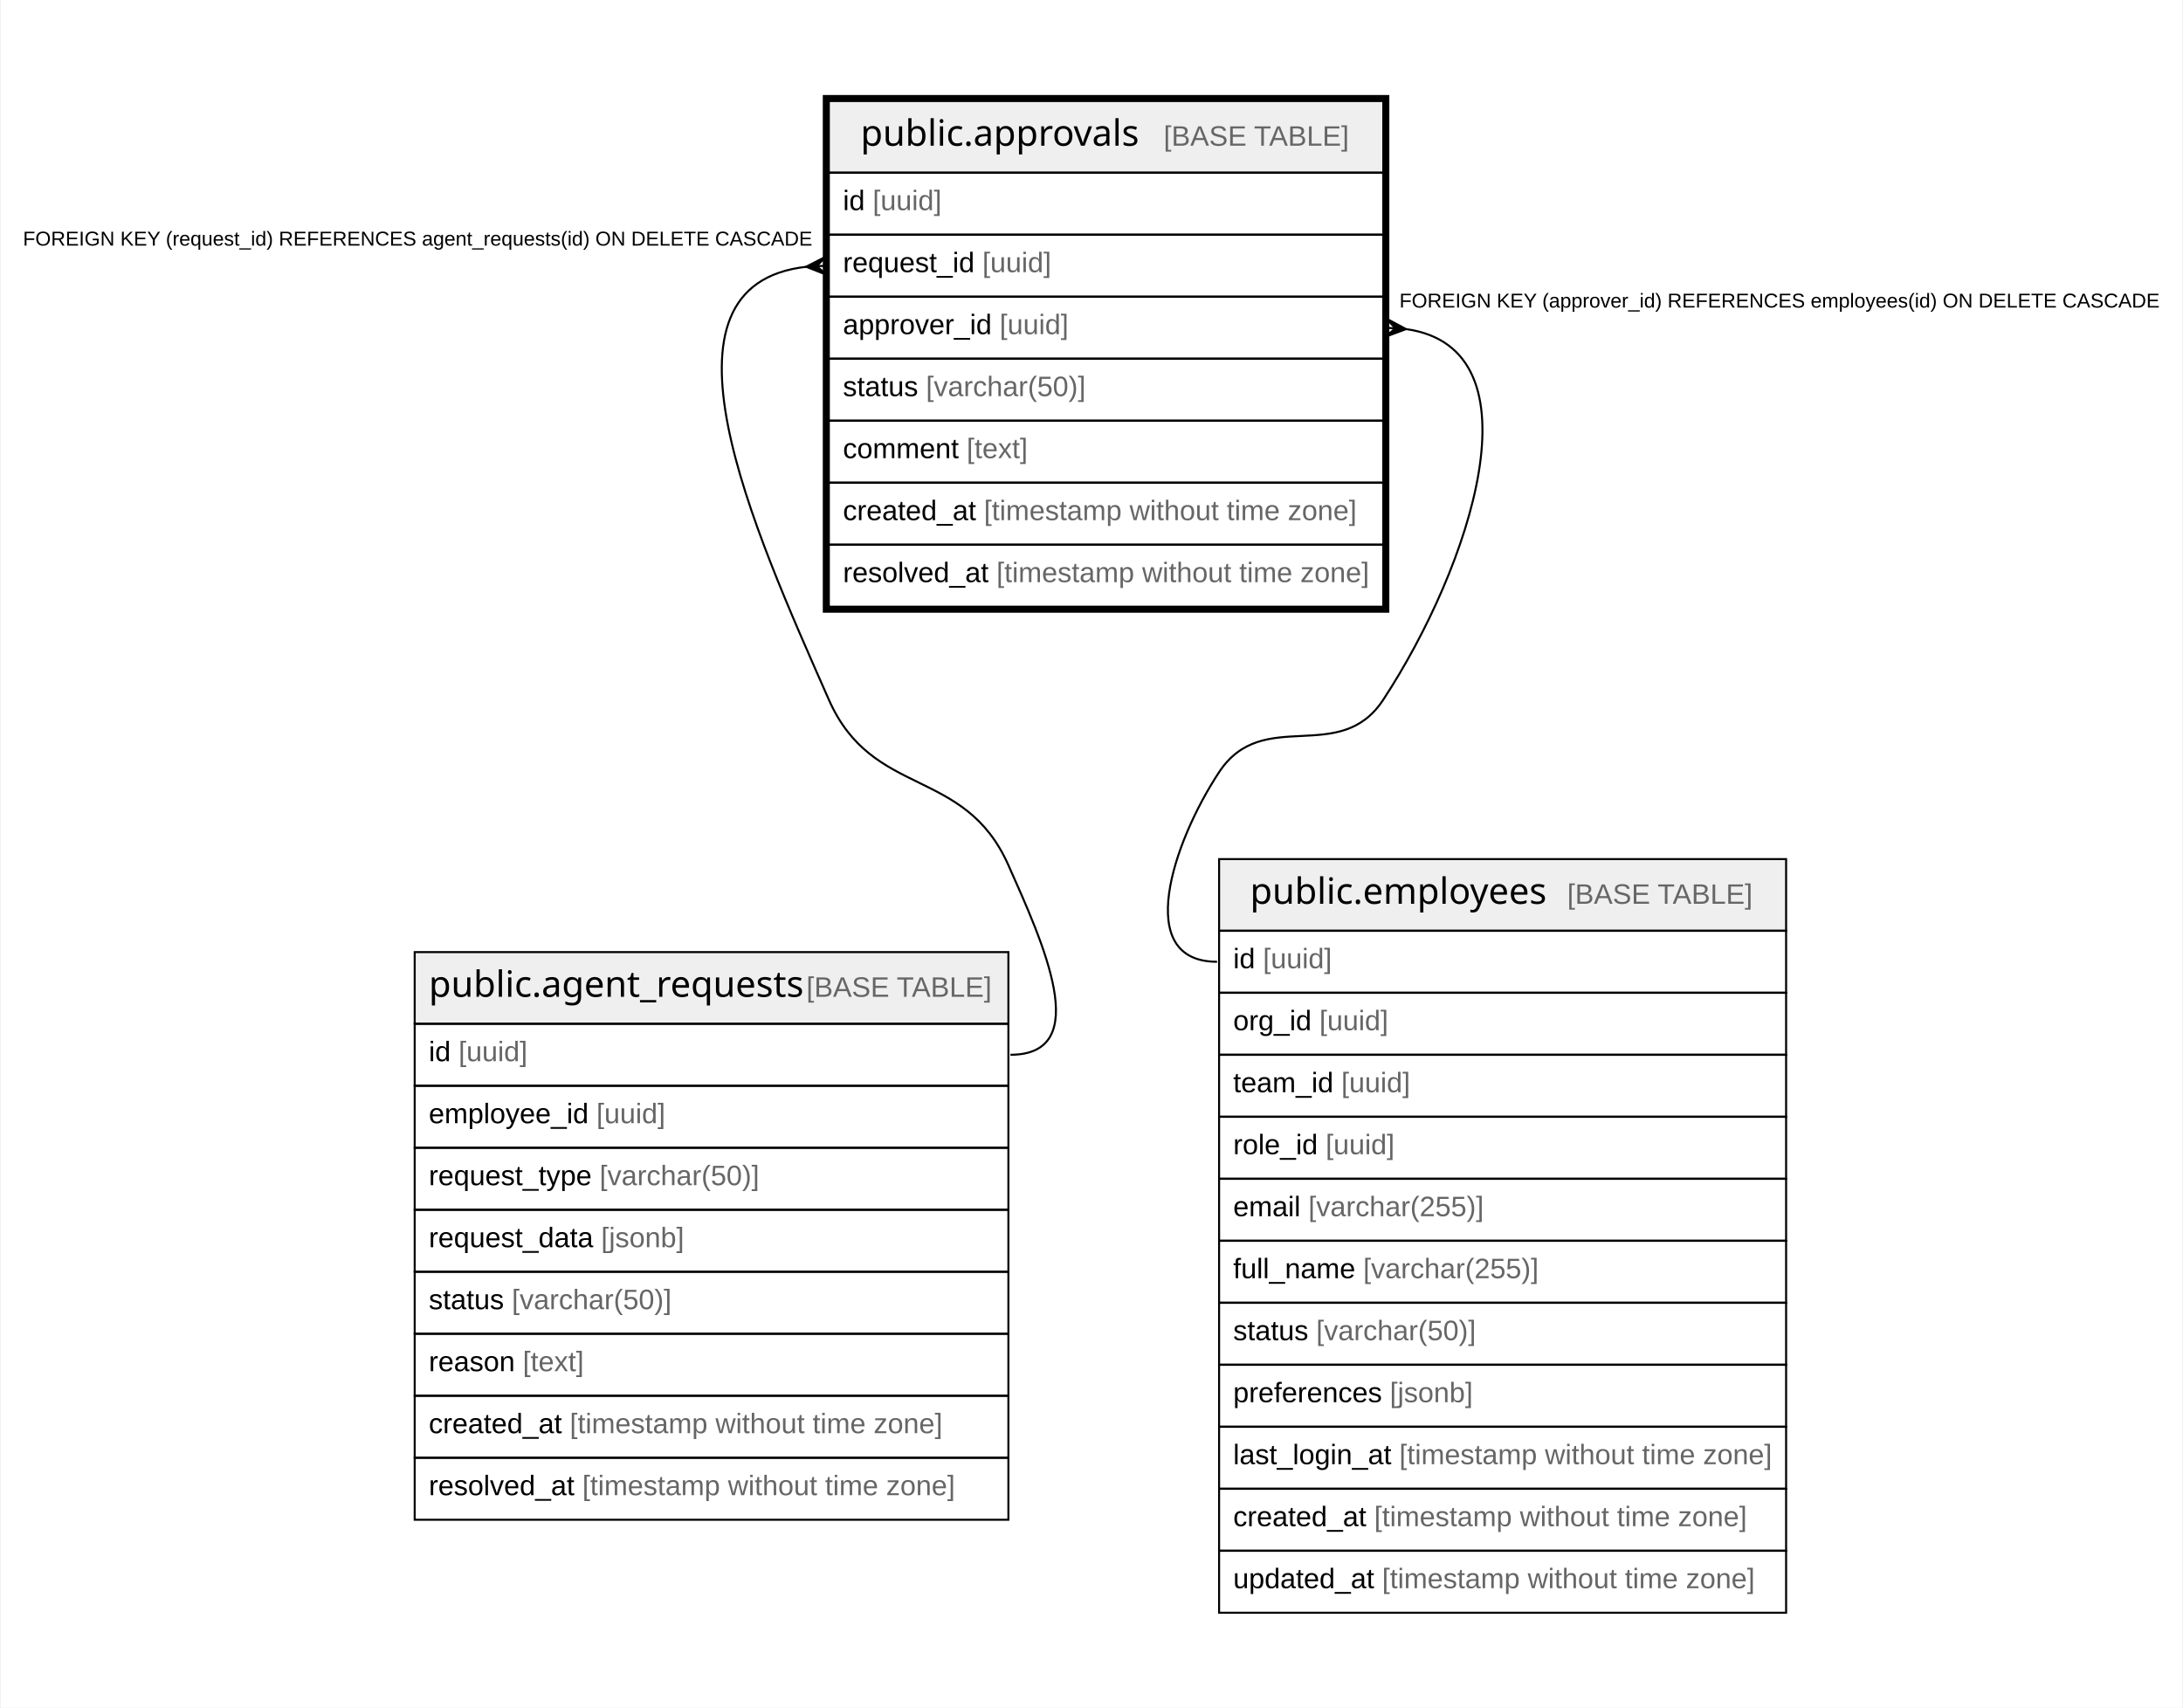
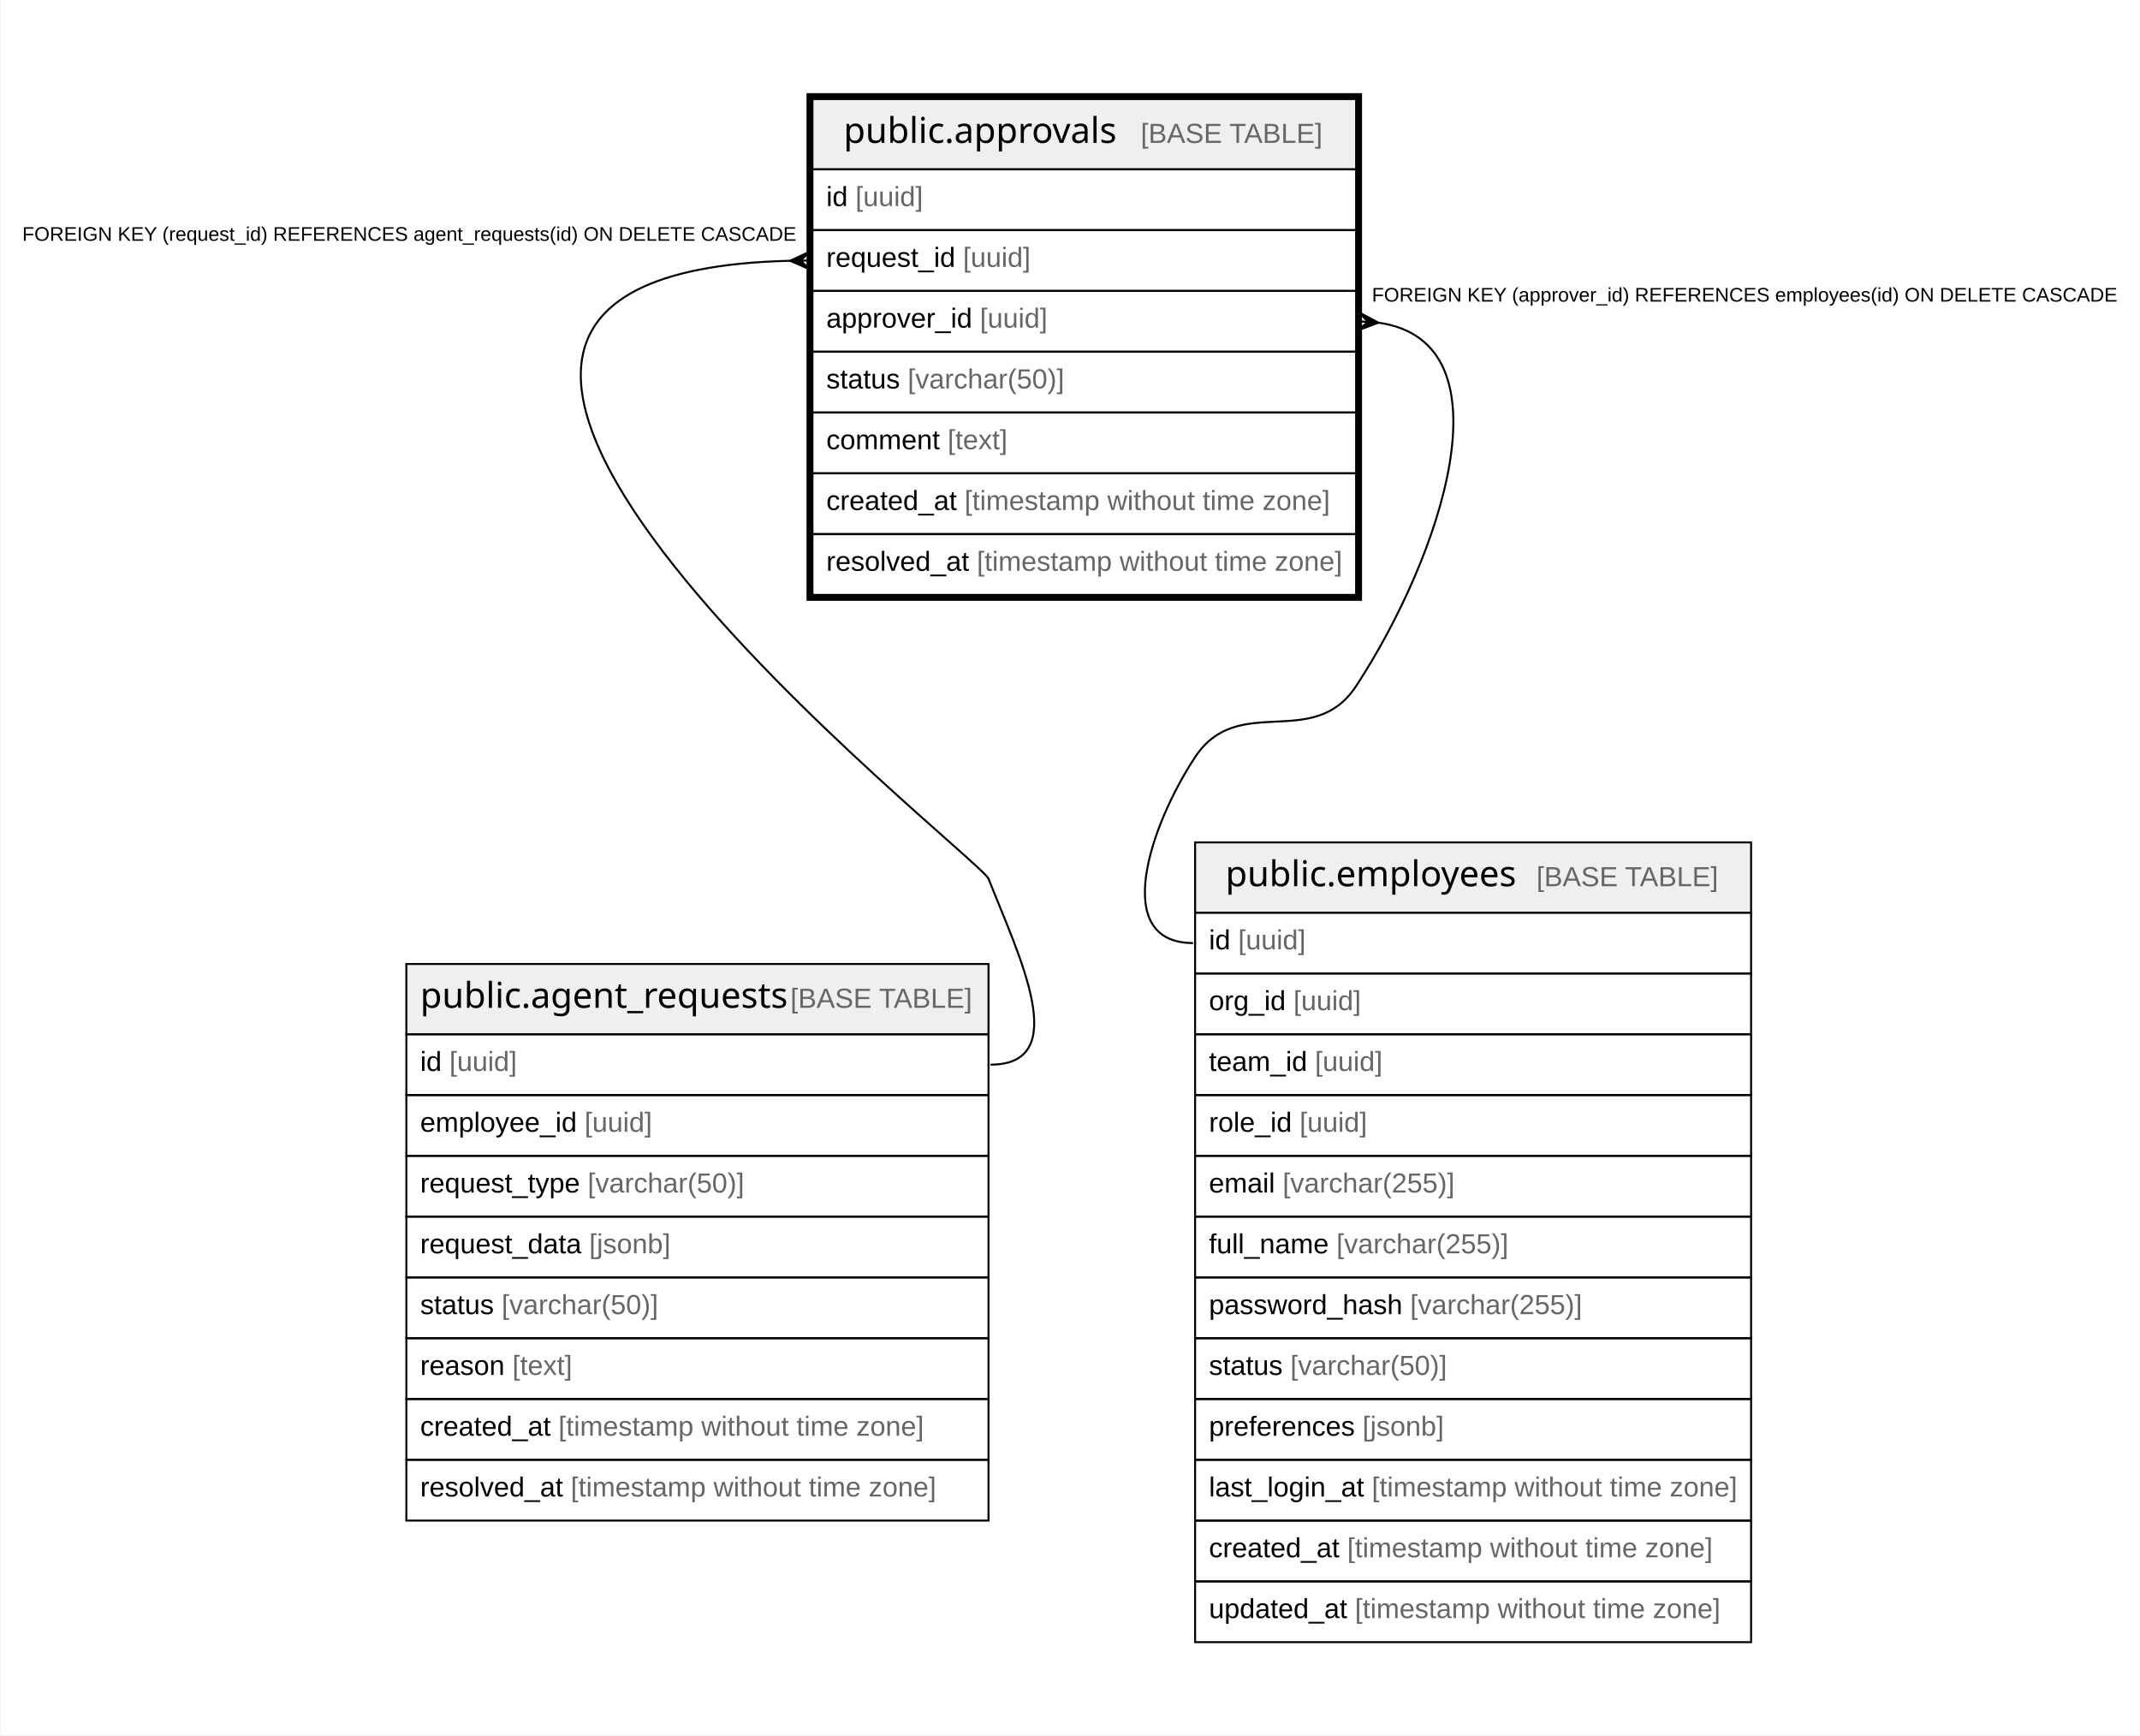
- <svg xmlns="http://www.w3.org/2000/svg" width="1084pt" height="848pt" viewBox="0.00 0.00 1083.68 848.40">
-   <g id="graph0" class="graph" transform="scale(1 1) rotate(0) translate(4 844.4)">
-     <polygon fill="white" stroke="none" points="-4,4 -4,-844.4 1079.68,-844.4 1079.68,4 -4,4" />
+ <svg xmlns="http://www.w3.org/2000/svg" width="1084pt" height="879pt" viewBox="0.00 0.00 1083.68 879.20">
+   <g id="graph0" class="graph" transform="scale(1 1) rotate(0) translate(4 875.2)">
+     <polygon fill="white" stroke="none" points="-4,4 -4,-875.2 1079.68,-875.2 1079.68,4 -4,4" />
    <g id="node1" class="node">
-       <polygon fill="#efefef" stroke="none" points="407.35,-758.6 407.35,-794.2 682.8,-794.2 682.8,-758.6 407.35,-758.6" />
-       <polygon fill="none" stroke="black" points="407.35,-758.6 407.35,-794.2 682.8,-794.2 682.8,-758.6 407.35,-758.6" />
-       <text text-anchor="start" x="423.1" y="-772" font-family="Arial Bold" font-size="18.00">public.approvals</text>
-       <text text-anchor="start" x="542.57" y="-772" font-family="Arial" font-size="14.00">    </text>
-       <text text-anchor="start" x="573.68" y="-772" font-family="Arial" font-size="14.00" fill="#666666">[BASE TABLE]</text>
+       <polygon fill="#efefef" stroke="none" points="407.35,-789.4 407.35,-825 682.8,-825 682.8,-789.4 407.35,-789.4" />
+       <polygon fill="none" stroke="black" points="407.35,-789.4 407.35,-825 682.8,-825 682.8,-789.4 407.35,-789.4" />
+       <text text-anchor="start" x="423.1" y="-802.8" font-family="Arial Bold" font-size="18.00">public.approvals</text>
+       <text text-anchor="start" x="542.57" y="-802.8" font-family="Arial" font-size="14.00">    </text>
+       <text text-anchor="start" x="573.68" y="-802.8" font-family="Arial" font-size="14.00" fill="#666666">[BASE TABLE]</text>
+       <polygon fill="none" stroke="black" points="407.35,-758.6 407.35,-789.4 682.8,-789.4 682.8,-758.6 407.35,-758.6" />
+       <text text-anchor="start" x="414.35" y="-770.8" font-family="Arial" font-size="14.00">id </text>
+       <text text-anchor="start" x="429.13" y="-770.8" font-family="Arial" font-size="14.00" fill="#666666">[uuid]</text>
      <polygon fill="none" stroke="black" points="407.35,-727.8 407.35,-758.6 682.8,-758.6 682.8,-727.8 407.35,-727.8" />
-       <text text-anchor="start" x="414.35" y="-740" font-family="Arial" font-size="14.00">id </text>
-       <text text-anchor="start" x="429.13" y="-740" font-family="Arial" font-size="14.00" fill="#666666">[uuid]</text>
+       <text text-anchor="start" x="414.35" y="-740" font-family="Arial" font-size="14.00">request_id </text>
+       <text text-anchor="start" x="483.62" y="-740" font-family="Arial" font-size="14.00" fill="#666666">[uuid]</text>
      <polygon fill="none" stroke="black" points="407.35,-697 407.35,-727.8 682.8,-727.8 682.8,-697 407.35,-697" />
-       <text text-anchor="start" x="414.35" y="-709.2" font-family="Arial" font-size="14.00">request_id </text>
-       <text text-anchor="start" x="483.62" y="-709.2" font-family="Arial" font-size="14.00" fill="#666666">[uuid]</text>
+       <text text-anchor="start" x="414.35" y="-709.2" font-family="Arial" font-size="14.00">approver_id </text>
+       <text text-anchor="start" x="492.18" y="-709.2" font-family="Arial" font-size="14.00" fill="#666666">[uuid]</text>
      <polygon fill="none" stroke="black" points="407.35,-666.2 407.35,-697 682.8,-697 682.8,-666.2 407.35,-666.2" />
-       <text text-anchor="start" x="414.35" y="-678.4" font-family="Arial" font-size="14.00">approver_id </text>
-       <text text-anchor="start" x="492.18" y="-678.4" font-family="Arial" font-size="14.00" fill="#666666">[uuid]</text>
+       <text text-anchor="start" x="414.35" y="-678.4" font-family="Arial" font-size="14.00">status </text>
+       <text text-anchor="start" x="455.59" y="-678.4" font-family="Arial" font-size="14.00" fill="#666666">[varchar(50)]</text>
      <polygon fill="none" stroke="black" points="407.35,-635.4 407.35,-666.2 682.8,-666.2 682.8,-635.4 407.35,-635.4" />
-       <text text-anchor="start" x="414.35" y="-647.6" font-family="Arial" font-size="14.00">status </text>
-       <text text-anchor="start" x="455.59" y="-647.6" font-family="Arial" font-size="14.00" fill="#666666">[varchar(50)]</text>
+       <text text-anchor="start" x="414.35" y="-647.6" font-family="Arial" font-size="14.00">comment </text>
+       <text text-anchor="start" x="475.81" y="-647.6" font-family="Arial" font-size="14.00" fill="#666666">[text]</text>
      <polygon fill="none" stroke="black" points="407.35,-604.6 407.35,-635.4 682.8,-635.4 682.8,-604.6 407.35,-604.6" />
-       <text text-anchor="start" x="414.35" y="-616.8" font-family="Arial" font-size="14.00">comment </text>
-       <text text-anchor="start" x="475.81" y="-616.8" font-family="Arial" font-size="14.00" fill="#666666">[text]</text>
+       <text text-anchor="start" x="414.35" y="-616.8" font-family="Arial" font-size="14.00">created_at </text>
+       <text text-anchor="start" x="484.4" y="-616.8" font-family="Arial" font-size="14.00" fill="#666666">[timestamp without time zone]</text>
      <polygon fill="none" stroke="black" points="407.35,-573.8 407.35,-604.6 682.8,-604.6 682.8,-573.8 407.35,-573.8" />
-       <text text-anchor="start" x="414.35" y="-586" font-family="Arial" font-size="14.00">created_at </text>
-       <text text-anchor="start" x="484.4" y="-586" font-family="Arial" font-size="14.00" fill="#666666">[timestamp without time zone]</text>
-       <polygon fill="none" stroke="black" points="407.35,-543 407.35,-573.8 682.8,-573.8 682.8,-543 407.35,-543" />
-       <text text-anchor="start" x="414.35" y="-555.2" font-family="Arial" font-size="14.00">resolved_at </text>
-       <text text-anchor="start" x="490.62" y="-555.2" font-family="Arial" font-size="14.00" fill="#666666">[timestamp without time zone]</text>
-       <polygon fill="none" stroke="black" stroke-width="3" points="405.85,-541.5 405.85,-795.7 684.3,-795.7 684.3,-541.5 405.85,-541.5" />
+       <text text-anchor="start" x="414.35" y="-586" font-family="Arial" font-size="14.00">resolved_at </text>
+       <text text-anchor="start" x="490.62" y="-586" font-family="Arial" font-size="14.00" fill="#666666">[timestamp without time zone]</text>
+       <polygon fill="none" stroke="black" stroke-width="3" points="405.85,-572.3 405.85,-826.5 684.3,-826.5 684.3,-572.3 405.85,-572.3" />
    </g>
    <g id="node2" class="node">
-       <polygon fill="#efefef" stroke="none" points="201.6,-335.8 201.6,-371.4 496.55,-371.4 496.55,-335.8 201.6,-335.8" />
-       <polygon fill="none" stroke="black" points="201.6,-335.8 201.6,-371.4 496.55,-371.4 496.55,-335.8 201.6,-335.8" />
-       <text text-anchor="start" x="208.6" y="-349.2" font-family="Arial Bold" font-size="18.00">public.agent_requests</text>
-       <text text-anchor="start" x="365.06" y="-349.2" font-family="Arial" font-size="14.00">    </text>
-       <text text-anchor="start" x="396.18" y="-349.2" font-family="Arial" font-size="14.00" fill="#666666">[BASE TABLE]</text>
-       <polygon fill="none" stroke="black" points="201.6,-305 201.6,-335.8 496.55,-335.8 496.55,-305 201.6,-305" />
-       <text text-anchor="start" x="208.6" y="-317.2" font-family="Arial" font-size="14.00">id </text>
-       <text text-anchor="start" x="223.39" y="-317.2" font-family="Arial" font-size="14.00" fill="#666666">[uuid]</text>
-       <polygon fill="none" stroke="black" points="201.6,-274.2 201.6,-305 496.55,-305 496.55,-274.2 201.6,-274.2" />
-       <text text-anchor="start" x="208.6" y="-286.4" font-family="Arial" font-size="14.00">employee_id </text>
-       <text text-anchor="start" x="291.88" y="-286.4" font-family="Arial" font-size="14.00" fill="#666666">[uuid]</text>
-       <polygon fill="none" stroke="black" points="201.6,-243.4 201.6,-274.2 496.55,-274.2 496.55,-243.4 201.6,-243.4" />
-       <text text-anchor="start" x="208.6" y="-255.6" font-family="Arial" font-size="14.00">request_type </text>
-       <text text-anchor="start" x="293.44" y="-255.6" font-family="Arial" font-size="14.00" fill="#666666">[varchar(50)]</text>
-       <polygon fill="none" stroke="black" points="201.6,-212.6 201.6,-243.4 496.55,-243.4 496.55,-212.6 201.6,-212.6" />
-       <text text-anchor="start" x="208.6" y="-224.8" font-family="Arial" font-size="14.00">request_data </text>
-       <text text-anchor="start" x="294.22" y="-224.8" font-family="Arial" font-size="14.00" fill="#666666">[jsonb]</text>
-       <polygon fill="none" stroke="black" points="201.6,-181.8 201.6,-212.6 496.55,-212.6 496.55,-181.8 201.6,-181.8" />
-       <text text-anchor="start" x="208.6" y="-194" font-family="Arial" font-size="14.00">status </text>
-       <text text-anchor="start" x="249.85" y="-194" font-family="Arial" font-size="14.00" fill="#666666">[varchar(50)]</text>
-       <polygon fill="none" stroke="black" points="201.6,-151 201.6,-181.8 496.55,-181.8 496.55,-151 201.6,-151" />
-       <text text-anchor="start" x="208.6" y="-163.2" font-family="Arial" font-size="14.00">reason </text>
-       <text text-anchor="start" x="255.3" y="-163.2" font-family="Arial" font-size="14.00" fill="#666666">[text]</text>
-       <polygon fill="none" stroke="black" points="201.6,-120.2 201.6,-151 496.55,-151 496.55,-120.2 201.6,-120.2" />
-       <text text-anchor="start" x="208.6" y="-132.4" font-family="Arial" font-size="14.00">created_at </text>
-       <text text-anchor="start" x="278.65" y="-132.4" font-family="Arial" font-size="14.00" fill="#666666">[timestamp without time zone]</text>
-       <polygon fill="none" stroke="black" points="201.6,-89.4 201.6,-120.2 496.55,-120.2 496.55,-89.4 201.6,-89.4" />
-       <text text-anchor="start" x="208.6" y="-101.6" font-family="Arial" font-size="14.00">resolved_at </text>
-       <text text-anchor="start" x="284.87" y="-101.6" font-family="Arial" font-size="14.00" fill="#666666">[timestamp without time zone]</text>
+       <polygon fill="#efefef" stroke="none" points="201.6,-351.2 201.6,-386.8 496.55,-386.8 496.55,-351.2 201.6,-351.2" />
+       <polygon fill="none" stroke="black" points="201.6,-351.2 201.6,-386.8 496.55,-386.8 496.55,-351.2 201.6,-351.2" />
+       <text text-anchor="start" x="208.6" y="-364.6" font-family="Arial Bold" font-size="18.00">public.agent_requests</text>
+       <text text-anchor="start" x="365.06" y="-364.6" font-family="Arial" font-size="14.00">    </text>
+       <text text-anchor="start" x="396.18" y="-364.6" font-family="Arial" font-size="14.00" fill="#666666">[BASE TABLE]</text>
+       <polygon fill="none" stroke="black" points="201.6,-320.4 201.6,-351.2 496.55,-351.2 496.55,-320.4 201.6,-320.4" />
+       <text text-anchor="start" x="208.6" y="-332.6" font-family="Arial" font-size="14.00">id </text>
+       <text text-anchor="start" x="223.39" y="-332.6" font-family="Arial" font-size="14.00" fill="#666666">[uuid]</text>
+       <polygon fill="none" stroke="black" points="201.6,-289.6 201.6,-320.4 496.55,-320.4 496.55,-289.6 201.6,-289.6" />
+       <text text-anchor="start" x="208.6" y="-301.8" font-family="Arial" font-size="14.00">employee_id </text>
+       <text text-anchor="start" x="291.88" y="-301.8" font-family="Arial" font-size="14.00" fill="#666666">[uuid]</text>
+       <polygon fill="none" stroke="black" points="201.6,-258.8 201.6,-289.6 496.55,-289.6 496.55,-258.8 201.6,-258.8" />
+       <text text-anchor="start" x="208.6" y="-271" font-family="Arial" font-size="14.00">request_type </text>
+       <text text-anchor="start" x="293.44" y="-271" font-family="Arial" font-size="14.00" fill="#666666">[varchar(50)]</text>
+       <polygon fill="none" stroke="black" points="201.6,-228 201.6,-258.8 496.55,-258.8 496.55,-228 201.6,-228" />
+       <text text-anchor="start" x="208.6" y="-240.2" font-family="Arial" font-size="14.00">request_data </text>
+       <text text-anchor="start" x="294.22" y="-240.2" font-family="Arial" font-size="14.00" fill="#666666">[jsonb]</text>
+       <polygon fill="none" stroke="black" points="201.6,-197.2 201.6,-228 496.55,-228 496.55,-197.2 201.6,-197.2" />
+       <text text-anchor="start" x="208.6" y="-209.4" font-family="Arial" font-size="14.00">status </text>
+       <text text-anchor="start" x="249.85" y="-209.4" font-family="Arial" font-size="14.00" fill="#666666">[varchar(50)]</text>
+       <polygon fill="none" stroke="black" points="201.6,-166.4 201.6,-197.2 496.55,-197.2 496.55,-166.4 201.6,-166.4" />
+       <text text-anchor="start" x="208.6" y="-178.6" font-family="Arial" font-size="14.00">reason </text>
+       <text text-anchor="start" x="255.3" y="-178.6" font-family="Arial" font-size="14.00" fill="#666666">[text]</text>
+       <polygon fill="none" stroke="black" points="201.6,-135.6 201.6,-166.4 496.55,-166.4 496.55,-135.6 201.6,-135.6" />
+       <text text-anchor="start" x="208.6" y="-147.8" font-family="Arial" font-size="14.00">created_at </text>
+       <text text-anchor="start" x="278.65" y="-147.8" font-family="Arial" font-size="14.00" fill="#666666">[timestamp without time zone]</text>
+       <polygon fill="none" stroke="black" points="201.6,-104.8 201.6,-135.6 496.55,-135.6 496.55,-104.8 201.6,-104.8" />
+       <text text-anchor="start" x="208.6" y="-117" font-family="Arial" font-size="14.00">resolved_at </text>
+       <text text-anchor="start" x="284.87" y="-117" font-family="Arial" font-size="14.00" fill="#666666">[timestamp without time zone]</text>
    </g>
    <g id="edge1" class="edge">
-       <path fill="none" stroke="black" d="M396.31,-711.88C314.81,-702.96 370.11,-581.22 407.35,-496.8 429.11,-447.48 474.64,-463.86 496.55,-414.6 513.56,-376.34 539.42,-320.4 497.55,-320.4" />
-       <polygon fill="black" stroke="black" points="396.03,-711.87 405.78,-716.88 401.36,-712.14 405.68,-712.37 405.68,-712.37 405.68,-712.37 401.36,-712.14 406.25,-707.89 396.03,-711.87" />
-       <text text-anchor="start" x="7" y="-722.4" font-family="Arial" font-size="10.00">FOREIGN KEY (request_id) REFERENCES agent_requests(id) ON DELETE CASCADE</text>
+       <path fill="none" stroke="black" d="M396.33,-743.09C109.97,-736.46 492.08,-441.33 496.55,-430 511.9,-391.05 539.42,-335.8 497.55,-335.8" />
+       <polygon fill="black" stroke="black" points="396.01,-743.08 405.96,-747.7 401.35,-743.14 405.68,-743.19 405.68,-743.19 405.68,-743.19 401.35,-743.14 406.07,-738.7 396.01,-743.08" />
+       <text text-anchor="start" x="7" y="-753.2" font-family="Arial" font-size="10.00">FOREIGN KEY (request_id) REFERENCES agent_requests(id) ON DELETE CASCADE</text>
    </g>
    <g id="node3" class="node">
-       <polygon fill="#efefef" stroke="none" points="601.23,-382 601.23,-417.6 882.92,-417.6 882.92,-382 601.23,-382" />
-       <polygon fill="none" stroke="black" points="601.23,-382 601.23,-417.6 882.92,-417.6 882.92,-382 601.23,-382" />
-       <text text-anchor="start" x="616.6" y="-395.4" font-family="Arial Bold" font-size="18.00">public.employees</text>
-       <text text-anchor="start" x="743.06" y="-395.4" font-family="Arial" font-size="14.00">    </text>
-       <text text-anchor="start" x="774.18" y="-395.4" font-family="Arial" font-size="14.00" fill="#666666">[BASE TABLE]</text>
+       <polygon fill="#efefef" stroke="none" points="601.23,-412.8 601.23,-448.4 882.92,-448.4 882.92,-412.8 601.23,-412.8" />
+       <polygon fill="none" stroke="black" points="601.23,-412.8 601.23,-448.4 882.92,-448.4 882.92,-412.8 601.23,-412.8" />
+       <text text-anchor="start" x="616.6" y="-426.2" font-family="Arial Bold" font-size="18.00">public.employees</text>
+       <text text-anchor="start" x="743.06" y="-426.2" font-family="Arial" font-size="14.00">    </text>
+       <text text-anchor="start" x="774.18" y="-426.2" font-family="Arial" font-size="14.00" fill="#666666">[BASE TABLE]</text>
+       <polygon fill="none" stroke="black" points="601.23,-382 601.23,-412.8 882.92,-412.8 882.92,-382 601.23,-382" />
+       <text text-anchor="start" x="608.23" y="-394.2" font-family="Arial" font-size="14.00">id </text>
+       <text text-anchor="start" x="623.02" y="-394.2" font-family="Arial" font-size="14.00" fill="#666666">[uuid]</text>
      <polygon fill="none" stroke="black" points="601.23,-351.2 601.23,-382 882.92,-382 882.92,-351.2 601.23,-351.2" />
-       <text text-anchor="start" x="608.23" y="-363.4" font-family="Arial" font-size="14.00">id </text>
-       <text text-anchor="start" x="623.02" y="-363.4" font-family="Arial" font-size="14.00" fill="#666666">[uuid]</text>
+       <text text-anchor="start" x="608.23" y="-363.4" font-family="Arial" font-size="14.00">org_id </text>
+       <text text-anchor="start" x="651.04" y="-363.4" font-family="Arial" font-size="14.00" fill="#666666">[uuid]</text>
      <polygon fill="none" stroke="black" points="601.23,-320.4 601.23,-351.2 882.92,-351.2 882.92,-320.4 601.23,-320.4" />
-       <text text-anchor="start" x="608.23" y="-332.6" font-family="Arial" font-size="14.00">org_id </text>
-       <text text-anchor="start" x="651.04" y="-332.6" font-family="Arial" font-size="14.00" fill="#666666">[uuid]</text>
+       <text text-anchor="start" x="608.23" y="-332.6" font-family="Arial" font-size="14.00">team_id </text>
+       <text text-anchor="start" x="661.93" y="-332.6" font-family="Arial" font-size="14.00" fill="#666666">[uuid]</text>
      <polygon fill="none" stroke="black" points="601.23,-289.6 601.23,-320.4 882.92,-320.4 882.92,-289.6 601.23,-289.6" />
-       <text text-anchor="start" x="608.23" y="-301.8" font-family="Arial" font-size="14.00">team_id </text>
-       <text text-anchor="start" x="661.93" y="-301.8" font-family="Arial" font-size="14.00" fill="#666666">[uuid]</text>
+       <text text-anchor="start" x="608.23" y="-301.8" font-family="Arial" font-size="14.00">role_id </text>
+       <text text-anchor="start" x="654.15" y="-301.8" font-family="Arial" font-size="14.00" fill="#666666">[uuid]</text>
      <polygon fill="none" stroke="black" points="601.23,-258.8 601.23,-289.6 882.92,-289.6 882.92,-258.8 601.23,-258.8" />
-       <text text-anchor="start" x="608.23" y="-271" font-family="Arial" font-size="14.00">role_id </text>
-       <text text-anchor="start" x="654.15" y="-271" font-family="Arial" font-size="14.00" fill="#666666">[uuid]</text>
+       <text text-anchor="start" x="608.23" y="-271" font-family="Arial" font-size="14.00">email </text>
+       <text text-anchor="start" x="645.58" y="-271" font-family="Arial" font-size="14.00" fill="#666666">[varchar(255)]</text>
      <polygon fill="none" stroke="black" points="601.23,-228 601.23,-258.8 882.92,-258.8 882.92,-228 601.23,-228" />
-       <text text-anchor="start" x="608.23" y="-240.2" font-family="Arial" font-size="14.00">email </text>
-       <text text-anchor="start" x="645.58" y="-240.2" font-family="Arial" font-size="14.00" fill="#666666">[varchar(255)]</text>
+       <text text-anchor="start" x="608.23" y="-240.2" font-family="Arial" font-size="14.00">full_name </text>
+       <text text-anchor="start" x="672.82" y="-240.2" font-family="Arial" font-size="14.00" fill="#666666">[varchar(255)]</text>
      <polygon fill="none" stroke="black" points="601.23,-197.2 601.23,-228 882.92,-228 882.92,-197.2 601.23,-197.2" />
-       <text text-anchor="start" x="608.23" y="-209.4" font-family="Arial" font-size="14.00">full_name </text>
-       <text text-anchor="start" x="672.82" y="-209.4" font-family="Arial" font-size="14.00" fill="#666666">[varchar(255)]</text>
+       <text text-anchor="start" x="608.23" y="-209.4" font-family="Arial" font-size="14.00">password_hash </text>
+       <text text-anchor="start" x="710.18" y="-209.4" font-family="Arial" font-size="14.00" fill="#666666">[varchar(255)]</text>
      <polygon fill="none" stroke="black" points="601.23,-166.4 601.23,-197.2 882.92,-197.2 882.92,-166.4 601.23,-166.4" />
      <text text-anchor="start" x="608.23" y="-178.6" font-family="Arial" font-size="14.00">status </text>
      <text text-anchor="start" x="649.47" y="-178.6" font-family="Arial" font-size="14.00" fill="#666666">[varchar(50)]</text>
      <polygon fill="none" stroke="black" points="601.23,-135.6 601.23,-166.4 882.92,-166.4 882.92,-135.6 601.23,-135.6" />
      <text text-anchor="start" x="608.23" y="-147.8" font-family="Arial" font-size="14.00">preferences </text>
      <text text-anchor="start" x="686.05" y="-147.8" font-family="Arial" font-size="14.00" fill="#666666">[jsonb]</text>
      <polygon fill="none" stroke="black" points="601.23,-104.8 601.23,-135.6 882.92,-135.6 882.92,-104.8 601.23,-104.8" />
      <text text-anchor="start" x="608.23" y="-117" font-family="Arial" font-size="14.00">last_login_at </text>
      <text text-anchor="start" x="690.73" y="-117" font-family="Arial" font-size="14.00" fill="#666666">[timestamp without time zone]</text>
      <polygon fill="none" stroke="black" points="601.23,-74 601.23,-104.8 882.92,-104.8 882.92,-74 601.23,-74" />
      <text text-anchor="start" x="608.23" y="-86.2" font-family="Arial" font-size="14.00">created_at </text>
      <text text-anchor="start" x="678.28" y="-86.2" font-family="Arial" font-size="14.00" fill="#666666">[timestamp without time zone]</text>
      <polygon fill="none" stroke="black" points="601.23,-43.2 601.23,-74 882.92,-74 882.92,-43.2 601.23,-43.2" />
      <text text-anchor="start" x="608.23" y="-55.4" font-family="Arial" font-size="14.00">updated_at </text>
      <text text-anchor="start" x="682.19" y="-55.4" font-family="Arial" font-size="14.00" fill="#666666">[timestamp without time zone]</text>
    </g>
    <g id="edge2" class="edge">
-       <path fill="none" stroke="black" d="M694.15,-680.91C762.5,-671.26 725.81,-562.4 682.8,-496.8 661.08,-463.66 623.04,-493.88 601.23,-460.8 578.18,-425.84 558.36,-366.6 600.23,-366.6" />
-       <polygon fill="black" stroke="black" points="694.11,-680.91 683.84,-677.09 688.79,-681.27 684.47,-681.56 684.47,-681.56 684.47,-681.56 688.79,-681.27 684.43,-686.07 694.11,-680.91" />
-       <text text-anchor="start" x="690.8" y="-691.6" font-family="Arial" font-size="10.00">FOREIGN KEY (approver_id) REFERENCES employees(id) ON DELETE CASCADE</text>
+       <path fill="none" stroke="black" d="M694.15,-711.71C762.5,-702.06 725.81,-593.2 682.8,-527.6 661.08,-494.46 623.04,-524.68 601.23,-491.6 578.18,-456.64 558.36,-397.4 600.23,-397.4" />
+       <polygon fill="black" stroke="black" points="694.11,-711.71 683.84,-707.89 688.79,-712.07 684.47,-712.36 684.47,-712.36 684.47,-712.36 688.79,-712.07 684.43,-716.87 694.11,-711.71" />
+       <text text-anchor="start" x="690.8" y="-722.4" font-family="Arial" font-size="10.00">FOREIGN KEY (approver_id) REFERENCES employees(id) ON DELETE CASCADE</text>
    </g>
  </g>
</svg>
